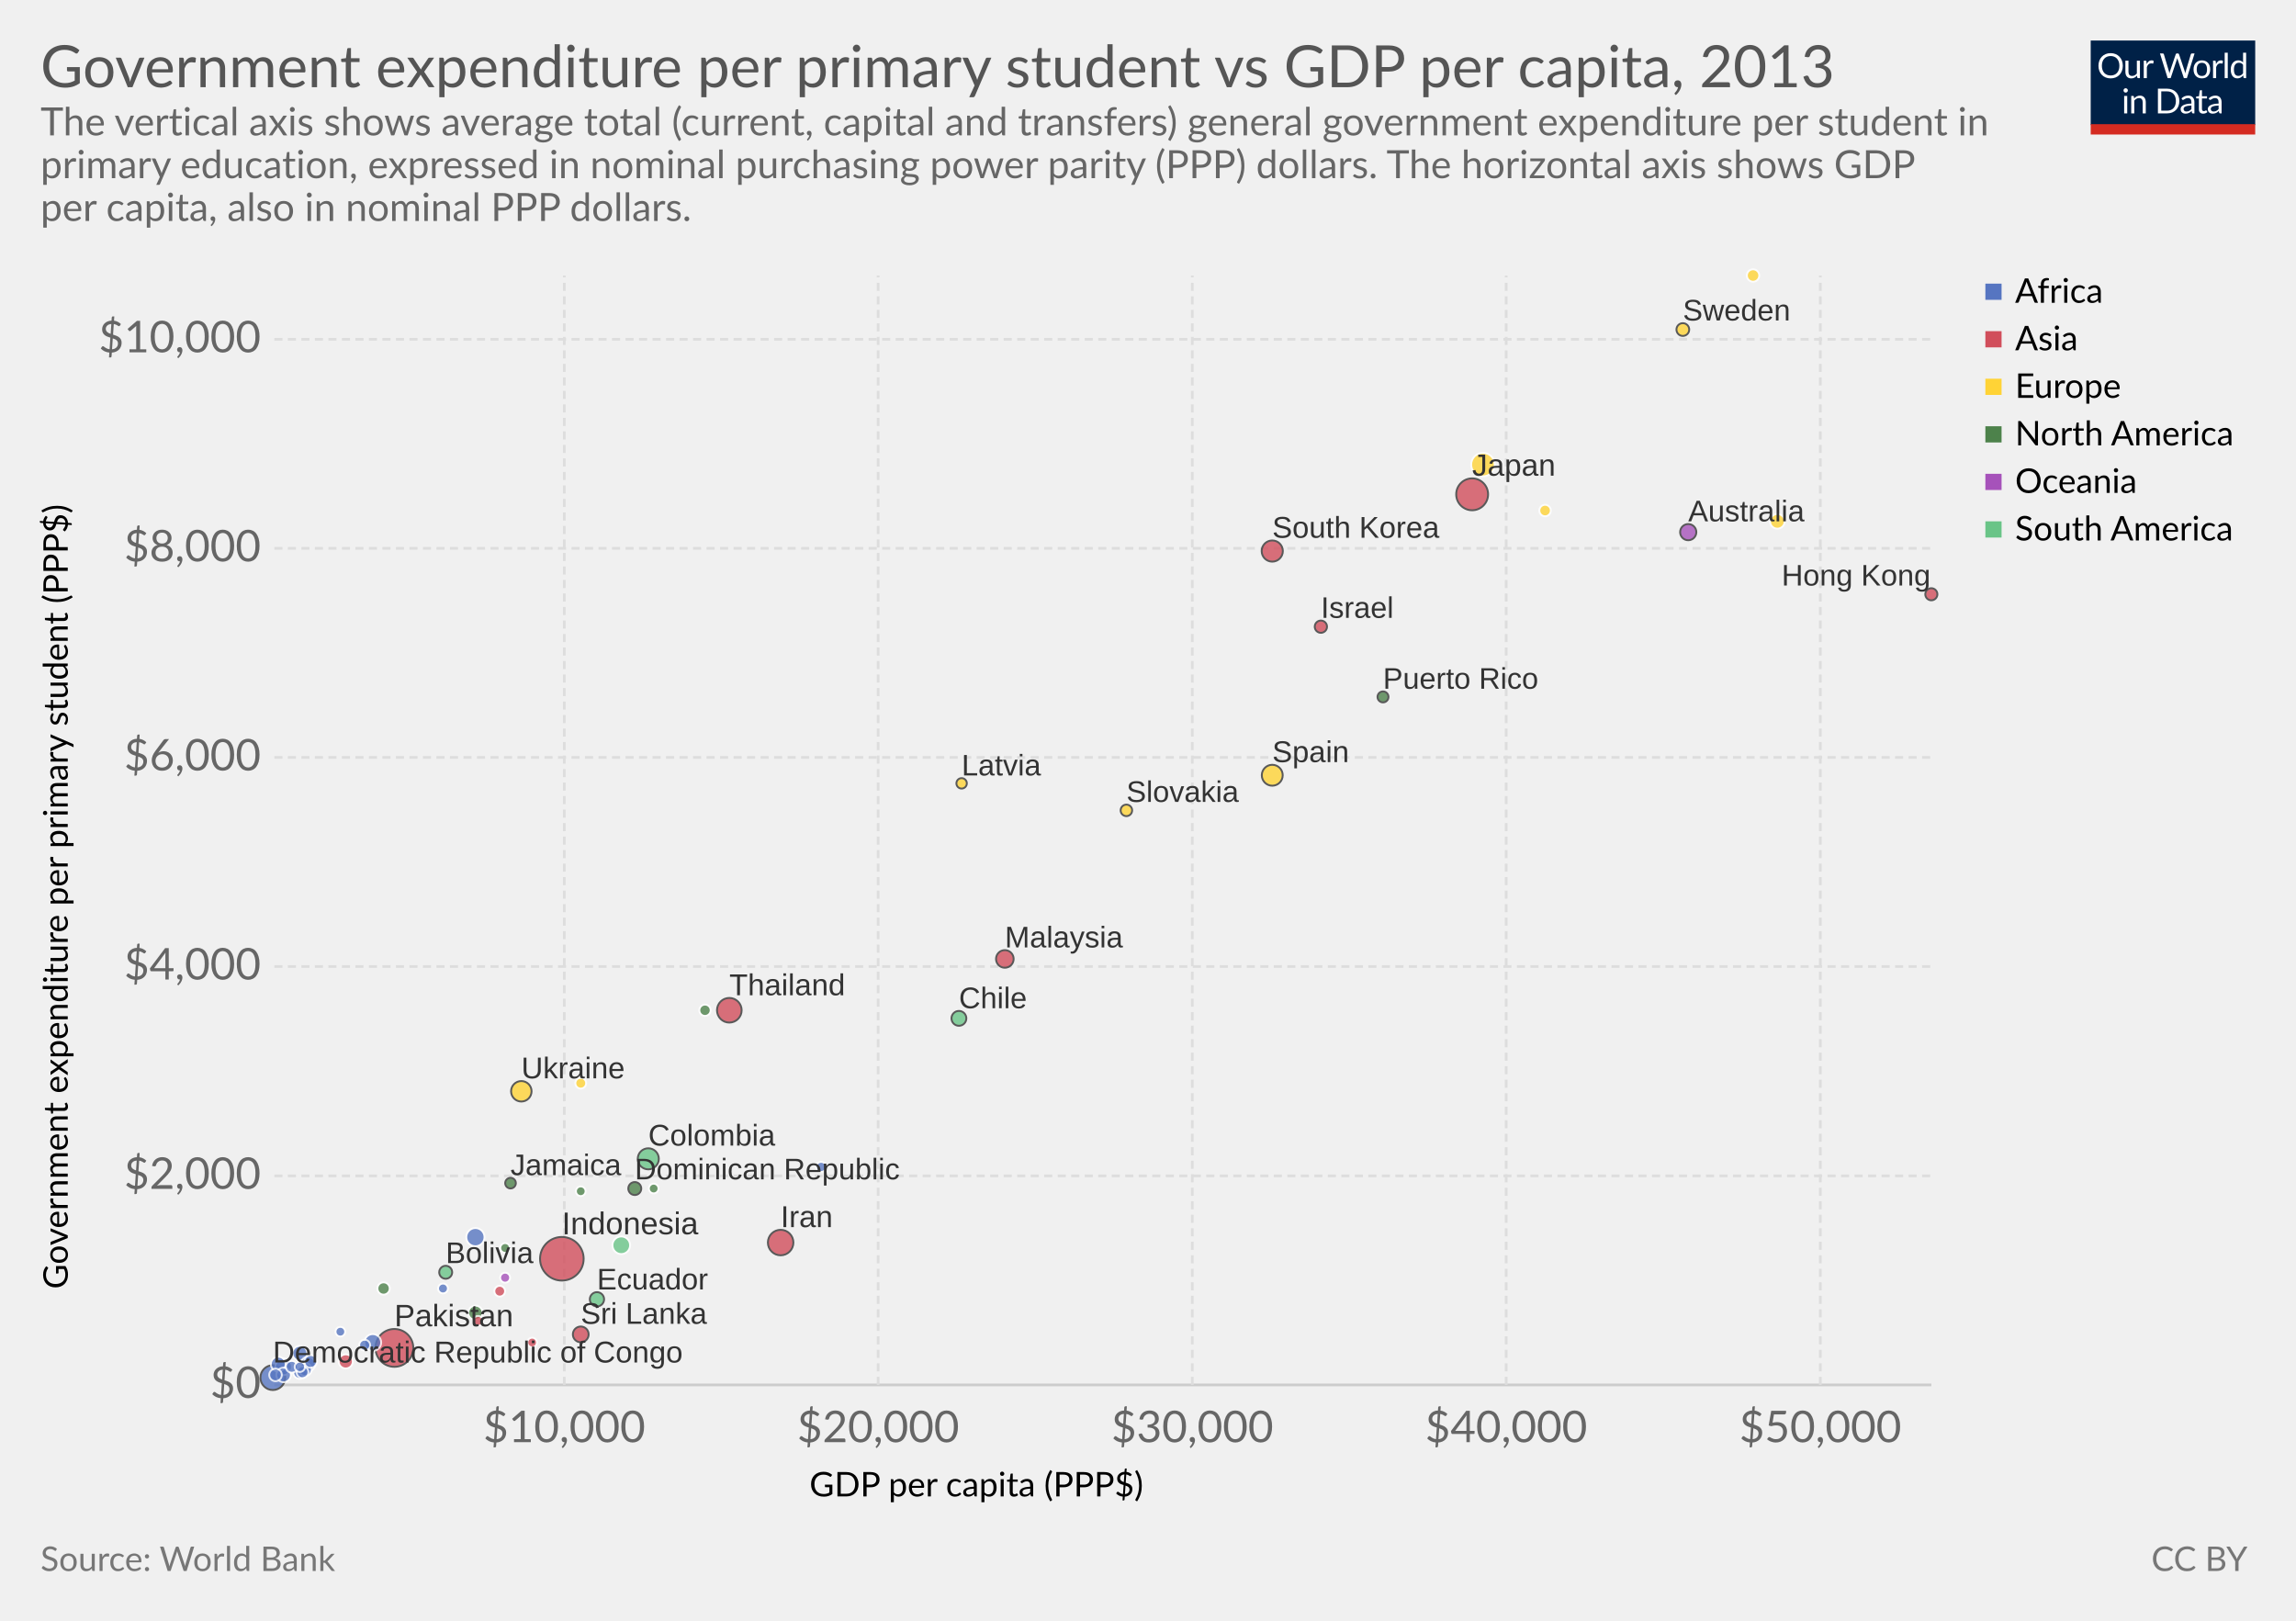
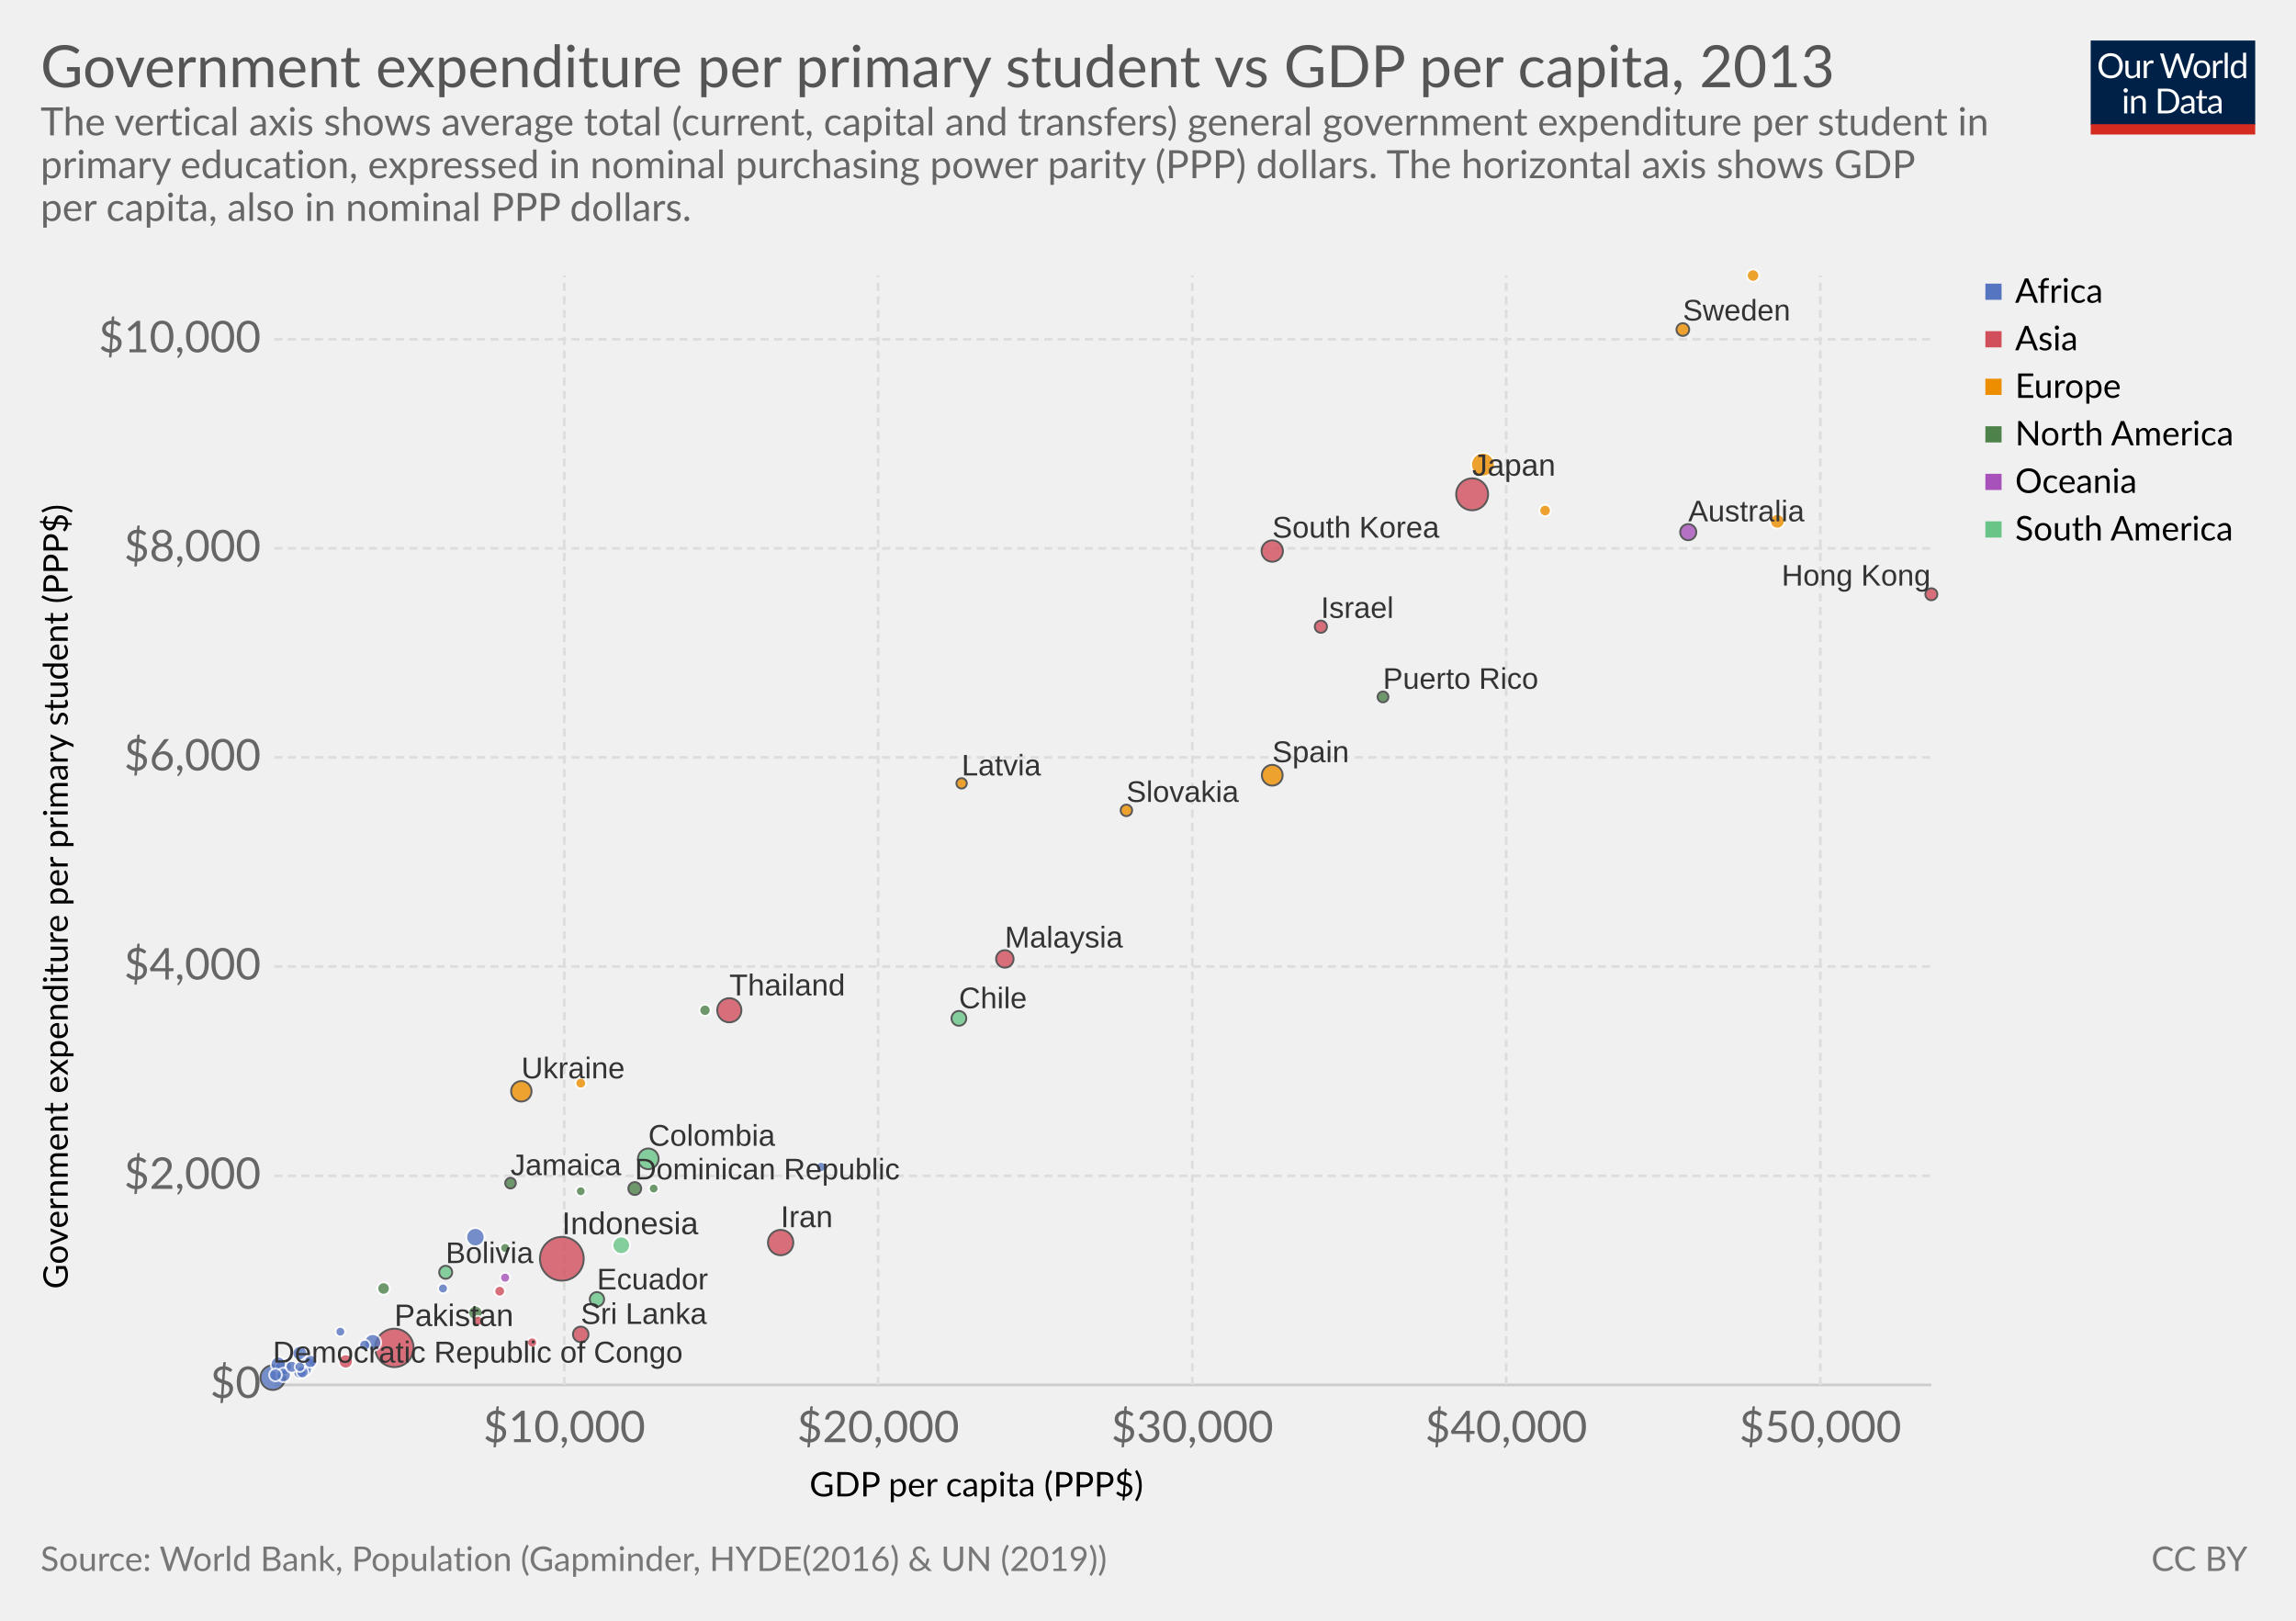
<svg xmlns="http://www.w3.org/2000/svg" version="1.1" style="font-family:Lato, 'Helvetica Neue', Helvetica, Arial, sans-serif;font-size:18px;background-color:white;text-rendering:optimizeLegibility;-webkit-font-smoothing:antialiased" width="850" height="600">
  <g class="HeaderView">
    <g transform="translate(774, 15) scale(0.29)">
      <svg width="210" height="120" viewBox="0 0 210 120" fill="none">
        <g clip-path="url(#clip0)">
          <path d="M0 0H210V107.89H0V0Z" fill="#002147" />
          <path d="M40.979 32.248C40.979 34.609 40.605 36.78 39.857 38.76C39.109 40.725 38.053 42.419 36.689 43.842C35.325 45.265 33.682 46.372 31.761 47.164C29.854 47.941 27.742 48.33 25.425 48.33C23.107 48.33 20.995 47.941 19.089 47.164C17.182 46.372 15.547 45.265 14.183 43.842C12.819 42.419 11.763 40.725 11.015 38.76C10.267 36.78 9.893 34.609 9.893 32.248C9.893 29.887 10.267 27.723 11.015 25.758C11.763 23.778 12.819 22.077 14.183 20.654C15.547 19.217 17.182 18.102 19.089 17.31C20.995 16.518 23.107 16.122 25.425 16.122C27.742 16.122 29.854 16.518 31.761 17.31C33.682 18.102 35.325 19.217 36.689 20.654C38.053 22.077 39.109 23.778 39.857 25.758C40.605 27.723 40.979 29.887 40.979 32.248ZM36.601 32.248C36.601 30.312 36.337 28.574 35.809 27.034C35.281 25.494 34.533 24.196 33.565 23.14C32.597 22.069 31.423 21.248 30.045 20.676C28.666 20.104 27.126 19.818 25.425 19.818C23.738 19.818 22.205 20.104 20.827 20.676C19.448 21.248 18.267 22.069 17.285 23.14C16.317 24.196 15.569 25.494 15.041 27.034C14.513 28.574 14.249 30.312 14.249 32.248C14.249 34.184 14.513 35.922 15.041 37.462C15.569 38.987 16.317 40.285 17.285 41.356C18.267 42.412 19.448 43.226 20.827 43.798C22.205 44.355 23.738 44.634 25.425 44.634C27.126 44.634 28.666 44.355 30.045 43.798C31.423 43.226 32.597 42.412 33.565 41.356C34.533 40.285 35.281 38.987 35.809 37.462C36.337 35.922 36.601 34.184 36.601 32.248ZM62.823 25.714V48H60.491C59.934 48 59.582 47.729 59.435 47.186L59.127 44.788C58.159 45.859 57.074 46.724 55.871 47.384C54.669 48.029 53.29 48.352 51.735 48.352C50.518 48.352 49.44 48.154 48.501 47.758C47.577 47.347 46.8 46.775 46.169 46.042C45.539 45.309 45.062 44.421 44.739 43.38C44.431 42.339 44.277 41.187 44.277 39.926V25.714H48.193V39.926C48.193 41.613 48.575 42.918 49.337 43.842C50.115 44.766 51.295 45.228 52.879 45.228C54.038 45.228 55.116 44.957 56.113 44.414C57.125 43.857 58.057 43.094 58.907 42.126V25.714H62.823ZM71.43 30.18C72.135 28.655 73 27.467 74.027 26.616C75.053 25.751 76.307 25.318 77.789 25.318C78.258 25.318 78.705 25.369 79.131 25.472C79.571 25.575 79.959 25.736 80.297 25.956L80.011 28.882C79.923 29.249 79.703 29.432 79.351 29.432C79.145 29.432 78.845 29.388 78.449 29.3C78.053 29.212 77.605 29.168 77.107 29.168C76.403 29.168 75.772 29.271 75.215 29.476C74.672 29.681 74.181 29.989 73.741 30.4C73.315 30.796 72.927 31.295 72.575 31.896C72.237 32.483 71.929 33.157 71.651 33.92V48H67.713V25.714H69.957C70.382 25.714 70.675 25.795 70.837 25.956C70.998 26.117 71.108 26.396 71.167 26.792L71.43 30.18ZM132.589 16.474L122.755 48H118.927L110.941 23.954C110.867 23.719 110.794 23.47 110.721 23.206C110.662 22.942 110.596 22.663 110.523 22.37C110.449 22.663 110.376 22.942 110.303 23.206C110.23 23.47 110.156 23.719 110.083 23.954L102.053 48H98.225L88.391 16.474H91.933C92.314 16.474 92.629 16.569 92.879 16.76C93.143 16.951 93.311 17.193 93.385 17.486L99.897 39.398C99.999 39.794 100.095 40.219 100.183 40.674C100.285 41.129 100.381 41.613 100.469 42.126C100.571 41.613 100.674 41.129 100.777 40.674C100.894 40.205 101.019 39.779 101.151 39.398L108.565 17.486C108.653 17.237 108.821 17.009 109.071 16.804C109.335 16.584 109.65 16.474 110.017 16.474H111.249C111.63 16.474 111.938 16.569 112.173 16.76C112.407 16.951 112.583 17.193 112.701 17.486L120.093 39.398C120.225 39.779 120.342 40.19 120.445 40.63C120.562 41.07 120.672 41.532 120.775 42.016C120.848 41.532 120.929 41.07 121.017 40.63C121.105 40.19 121.2 39.779 121.303 39.398L127.837 17.486C127.91 17.222 128.072 16.987 128.321 16.782C128.585 16.577 128.9 16.474 129.267 16.474H132.589ZM141.94 25.362C143.568 25.362 145.034 25.633 146.34 26.176C147.645 26.719 148.76 27.489 149.684 28.486C150.608 29.483 151.312 30.693 151.796 32.116C152.294 33.524 152.544 35.101 152.544 36.846C152.544 38.606 152.294 40.19 151.796 41.598C151.312 43.006 150.608 44.209 149.684 45.206C148.76 46.203 147.645 46.973 146.34 47.516C145.034 48.044 143.568 48.308 141.94 48.308C140.297 48.308 138.816 48.044 137.496 47.516C136.19 46.973 135.076 46.203 134.152 45.206C133.228 44.209 132.516 43.006 132.018 41.598C131.534 40.19 131.292 38.606 131.292 36.846C131.292 35.101 131.534 33.524 132.018 32.116C132.516 30.693 133.228 29.483 134.152 28.486C135.076 27.489 136.19 26.719 137.496 26.176C138.816 25.633 140.297 25.362 141.94 25.362ZM141.94 45.25C144.14 45.25 145.782 44.517 146.868 43.05C147.953 41.569 148.496 39.508 148.496 36.868C148.496 34.213 147.953 32.145 146.868 30.664C145.782 29.183 144.14 28.442 141.94 28.442C140.825 28.442 139.85 28.633 139.014 29.014C138.192 29.395 137.503 29.945 136.946 30.664C136.403 31.383 135.992 32.27 135.714 33.326C135.45 34.367 135.318 35.548 135.318 36.868C135.318 39.508 135.86 41.569 136.946 43.05C138.046 44.517 139.71 45.25 141.94 45.25ZM159.908 30.18C160.612 28.655 161.478 27.467 162.504 26.616C163.531 25.751 164.785 25.318 166.266 25.318C166.736 25.318 167.183 25.369 167.608 25.472C168.048 25.575 168.437 25.736 168.774 25.956L168.488 28.882C168.4 29.249 168.18 29.432 167.828 29.432C167.623 29.432 167.322 29.388 166.926 29.3C166.53 29.212 166.083 29.168 165.584 29.168C164.88 29.168 164.25 29.271 163.692 29.476C163.15 29.681 162.658 29.989 162.218 30.4C161.793 30.796 161.404 31.295 161.052 31.896C160.715 32.483 160.407 33.157 160.128 33.92V48H156.19V25.714H158.434C158.86 25.714 159.153 25.795 159.314 25.956C159.476 26.117 159.586 26.396 159.644 26.792L159.908 30.18ZM174.946 15.594V48H171.03V15.594H174.946ZM194.496 31.016C193.763 30.033 192.971 29.351 192.12 28.97C191.269 28.574 190.316 28.376 189.26 28.376C187.192 28.376 185.601 29.117 184.486 30.598C183.371 32.079 182.814 34.191 182.814 36.934C182.814 38.386 182.939 39.633 183.188 40.674C183.437 41.701 183.804 42.551 184.288 43.226C184.772 43.886 185.366 44.37 186.07 44.678C186.774 44.986 187.573 45.14 188.468 45.14C189.759 45.14 190.881 44.847 191.834 44.26C192.802 43.673 193.689 42.845 194.496 41.774V31.016ZM198.412 15.594V48H196.08C195.523 48 195.171 47.729 195.024 47.186L194.672 44.48C193.719 45.624 192.633 46.548 191.416 47.252C190.199 47.956 188.791 48.308 187.192 48.308C185.916 48.308 184.757 48.066 183.716 47.582C182.675 47.083 181.787 46.357 181.054 45.404C180.321 44.451 179.756 43.263 179.36 41.84C178.964 40.417 178.766 38.782 178.766 36.934C178.766 35.291 178.986 33.766 179.426 32.358C179.866 30.935 180.497 29.703 181.318 28.662C182.139 27.621 183.144 26.807 184.332 26.22C185.535 25.619 186.884 25.318 188.38 25.318C189.744 25.318 190.91 25.553 191.878 26.022C192.861 26.477 193.733 27.115 194.496 27.936V15.594H198.412ZM46.614 70.714V93H42.698V70.714H46.614ZM47.45 63.718C47.45 64.099 47.369 64.459 47.208 64.796C47.061 65.119 46.856 65.412 46.592 65.676C46.343 65.925 46.042 66.123 45.69 66.27C45.352 66.417 44.993 66.49 44.612 66.49C44.23 66.49 43.871 66.417 43.534 66.27C43.211 66.123 42.925 65.925 42.676 65.676C42.426 65.412 42.228 65.119 42.082 64.796C41.935 64.459 41.862 64.099 41.862 63.718C41.862 63.337 41.935 62.977 42.082 62.64C42.228 62.288 42.426 61.987 42.676 61.738C42.925 61.474 43.211 61.269 43.534 61.122C43.871 60.975 44.23 60.902 44.612 60.902C44.993 60.902 45.352 60.975 45.69 61.122C46.042 61.269 46.343 61.474 46.592 61.738C46.856 61.987 47.061 62.288 47.208 62.64C47.369 62.977 47.45 63.337 47.45 63.718ZM55.424 73.948C55.908 73.405 56.422 72.914 56.964 72.474C57.507 72.034 58.079 71.66 58.68 71.352C59.296 71.029 59.941 70.787 60.616 70.626C61.306 70.45 62.046 70.362 62.838 70.362C64.055 70.362 65.126 70.567 66.05 70.978C66.989 71.374 67.766 71.946 68.382 72.694C69.013 73.427 69.49 74.315 69.812 75.356C70.135 76.397 70.296 77.549 70.296 78.81V93H66.358V78.81C66.358 77.123 65.969 75.818 65.192 74.894C64.43 73.955 63.264 73.486 61.694 73.486C60.535 73.486 59.45 73.765 58.438 74.322C57.441 74.879 56.517 75.635 55.666 76.588V93H51.728V70.714H54.082C54.639 70.714 54.984 70.985 55.116 71.528L55.424 73.948ZM113.129 77.248C113.129 79.609 112.755 81.758 112.007 83.694C111.259 85.63 110.203 87.287 108.839 88.666C107.475 90.045 105.832 91.115 103.911 91.878C102.004 92.626 99.892 93 97.575 93H85.805V61.474H97.575C99.892 61.474 102.004 61.855 103.911 62.618C105.832 63.366 107.475 64.437 108.839 65.83C110.203 67.209 111.259 68.866 112.007 70.802C112.755 72.738 113.129 74.887 113.129 77.248ZM108.751 77.248C108.751 75.312 108.487 73.581 107.959 72.056C107.431 70.531 106.683 69.24 105.715 68.184C104.747 67.128 103.574 66.321 102.195 65.764C100.816 65.207 99.276 64.928 97.575 64.928H90.073V89.546H97.575C99.276 89.546 100.816 89.267 102.195 88.71C103.574 88.153 104.747 87.353 105.715 86.312C106.683 85.256 107.431 83.965 107.959 82.44C108.487 80.915 108.751 79.184 108.751 77.248ZM128.553 82.968C126.749 83.027 125.209 83.173 123.933 83.408C122.672 83.628 121.638 83.921 120.831 84.288C120.039 84.655 119.46 85.087 119.093 85.586C118.741 86.085 118.565 86.642 118.565 87.258C118.565 87.845 118.661 88.351 118.851 88.776C119.042 89.201 119.299 89.553 119.621 89.832C119.959 90.096 120.347 90.294 120.787 90.426C121.242 90.543 121.726 90.602 122.239 90.602C122.929 90.602 123.559 90.536 124.131 90.404C124.703 90.257 125.239 90.052 125.737 89.788C126.251 89.524 126.735 89.209 127.189 88.842C127.659 88.475 128.113 88.057 128.553 87.588V82.968ZM115.903 73.86C117.135 72.672 118.463 71.785 119.885 71.198C121.308 70.611 122.885 70.318 124.615 70.318C125.862 70.318 126.969 70.523 127.937 70.934C128.905 71.345 129.719 71.917 130.379 72.65C131.039 73.383 131.538 74.271 131.875 75.312C132.213 76.353 132.381 77.497 132.381 78.744V93H130.643C130.262 93 129.969 92.941 129.763 92.824C129.558 92.692 129.397 92.443 129.279 92.076L128.839 89.964C128.253 90.507 127.681 90.991 127.123 91.416C126.566 91.827 125.979 92.179 125.363 92.472C124.747 92.751 124.087 92.963 123.383 93.11C122.694 93.271 121.924 93.352 121.073 93.352C120.208 93.352 119.394 93.235 118.631 93C117.869 92.751 117.201 92.384 116.629 91.9C116.072 91.416 115.625 90.807 115.287 90.074C114.965 89.326 114.803 88.446 114.803 87.434C114.803 86.554 115.045 85.711 115.529 84.904C116.013 84.083 116.798 83.357 117.883 82.726C118.969 82.095 120.384 81.582 122.129 81.186C123.875 80.775 126.016 80.541 128.553 80.482V78.744C128.553 77.013 128.179 75.708 127.431 74.828C126.683 73.933 125.591 73.486 124.153 73.486C123.185 73.486 122.371 73.611 121.711 73.86C121.066 74.095 120.501 74.366 120.017 74.674C119.548 74.967 119.137 75.239 118.785 75.488C118.448 75.723 118.111 75.84 117.773 75.84C117.509 75.84 117.282 75.774 117.091 75.642C116.901 75.495 116.739 75.319 116.607 75.114L115.903 73.86ZM143.568 93.352C141.808 93.352 140.451 92.861 139.498 91.878C138.559 90.895 138.09 89.48 138.09 87.632V73.992H135.406C135.171 73.992 134.973 73.926 134.812 73.794C134.65 73.647 134.57 73.427 134.57 73.134V71.572L138.222 71.11L139.124 64.224C139.168 64.004 139.263 63.828 139.41 63.696C139.571 63.549 139.776 63.476 140.026 63.476H142.006V71.154H148.452V73.992H142.006V87.368C142.006 88.307 142.233 89.003 142.688 89.458C143.142 89.913 143.729 90.14 144.448 90.14C144.858 90.14 145.21 90.089 145.504 89.986C145.812 89.869 146.076 89.744 146.296 89.612C146.516 89.48 146.699 89.363 146.846 89.26C147.007 89.143 147.146 89.084 147.264 89.084C147.469 89.084 147.652 89.209 147.814 89.458L148.958 91.328C148.283 91.959 147.469 92.457 146.516 92.824C145.562 93.176 144.58 93.352 143.568 93.352ZM163.253 82.968C161.449 83.027 159.909 83.173 158.633 83.408C157.372 83.628 156.338 83.921 155.531 84.288C154.739 84.655 154.16 85.087 153.793 85.586C153.441 86.085 153.265 86.642 153.265 87.258C153.265 87.845 153.36 88.351 153.551 88.776C153.742 89.201 153.998 89.553 154.321 89.832C154.658 90.096 155.047 90.294 155.487 90.426C155.942 90.543 156.426 90.602 156.939 90.602C157.628 90.602 158.259 90.536 158.831 90.404C159.403 90.257 159.938 90.052 160.437 89.788C160.95 89.524 161.434 89.209 161.889 88.842C162.358 88.475 162.813 88.057 163.253 87.588V82.968ZM150.603 73.86C151.835 72.672 153.162 71.785 154.585 71.198C156.008 70.611 157.584 70.318 159.315 70.318C160.562 70.318 161.669 70.523 162.637 70.934C163.605 71.345 164.419 71.917 165.079 72.65C165.739 73.383 166.238 74.271 166.575 75.312C166.912 76.353 167.081 77.497 167.081 78.744V93H165.343C164.962 93 164.668 92.941 164.463 92.824C164.258 92.692 164.096 92.443 163.979 92.076L163.539 89.964C162.952 90.507 162.38 90.991 161.823 91.416C161.266 91.827 160.679 92.179 160.063 92.472C159.447 92.751 158.787 92.963 158.083 93.11C157.394 93.271 156.624 93.352 155.773 93.352C154.908 93.352 154.094 93.235 153.331 93C152.568 92.751 151.901 92.384 151.329 91.9C150.772 91.416 150.324 90.807 149.987 90.074C149.664 89.326 149.503 88.446 149.503 87.434C149.503 86.554 149.745 85.711 150.229 84.904C150.713 84.083 151.498 83.357 152.583 82.726C153.668 82.095 155.084 81.582 156.829 81.186C158.574 80.775 160.716 80.541 163.253 80.482V78.744C163.253 77.013 162.879 75.708 162.131 74.828C161.383 73.933 160.29 73.486 158.853 73.486C157.885 73.486 157.071 73.611 156.411 73.86C155.766 74.095 155.201 74.366 154.717 74.674C154.248 74.967 153.837 75.239 153.485 75.488C153.148 75.723 152.81 75.84 152.473 75.84C152.209 75.84 151.982 75.774 151.791 75.642C151.6 75.495 151.439 75.319 151.307 75.114L150.603 73.86Z" fill="white" />
          <rect y="106.789" width="210" height="13.211" fill="#D42B21" />
        </g>
        <defs>
          <clipPath id="clip0">
            <rect width="210" height="120" fill="white" />
          </clipPath>
        </defs>
      </svg>
    </g>
    <a href="https://ourworldindata.org/grapher/government-expenditure-per-primary-student-vs-gdp-per-capita" target="_blank">
      <text font-size="21.60" x="15.0" y="32.3" fill="#555">
        <tspan x="15" y="32.28">Government expenditure per primary student vs GDP per capita, 2013</tspan>
      </text>
    </a>
    <text font-size="14.40" x="15.0" y="50.1" fill="#666">
      <tspan x="15" y="50.12">The vertical axis shows average total (current, capital and transfers) general government expenditure per student in</tspan>
      <tspan x="15" y="65.96">primary education, expressed in nominal purchasing power parity (PPP) dollars. The horizontal axis shows GDP</tspan>
      <tspan x="15" y="81.8">per capita, also in nominal PPP dollars.</tspan>
    </text>
  </g>
  <g>
    <g class="AxisBoxView">
      <g class="HorizontalAxis">
        <text font-size="12.60" x="299.7" y="554.0">
          <tspan x="299.669" y="553.98">GDP per capita (PPP$)</tspan>
        </text>
        <text x="208.9" y="533.9" fill="#666" text-anchor="middle" font-size="16.2">$10,000</text>
        <text x="325.1" y="533.9" fill="#666" text-anchor="middle" font-size="16.2">$20,000</text>
        <text x="441.4" y="533.9" fill="#666" text-anchor="middle" font-size="16.2">$30,000</text>
        <text x="557.6" y="533.9" fill="#666" text-anchor="middle" font-size="16.2">$40,000</text>
        <text x="673.9" y="533.9" fill="#666" text-anchor="middle" font-size="16.2">$50,000</text>
      </g>
      <g class="VerticalAxis">
        <text font-size="12.60" x="-477.2" y="25.1" transform="rotate(-90)">
          <tspan x="-477.174" y="25.08">Government expenditure per primary student (PPP$)</tspan>
        </text>
        <text x="96.57" y="512.7" fill="#666" dominant-baseline="middle" text-anchor="end" font-size="16.2">$0</text>
        <text x="96.57" y="435.3" fill="#666" dominant-baseline="middle" text-anchor="end" font-size="16.2">$2,000</text>
        <text x="96.57" y="357.8" fill="#666" dominant-baseline="middle" text-anchor="end" font-size="16.2">$4,000</text>
        <text x="96.57" y="280.4" fill="#666" dominant-baseline="middle" text-anchor="end" font-size="16.2">$6,000</text>
        <text x="96.57" y="203" fill="#666" dominant-baseline="middle" text-anchor="end" font-size="16.2">$8,000</text>
        <text x="96.57" y="125.6" fill="#666" dominant-baseline="middle" text-anchor="end" font-size="16.2">$10,000</text>
      </g>
      <g class="AxisGridLines">
        <line x1="101.57" y1="512.7" x2="715.00" y2="512.7" stroke="#ccc" />
        <line x1="101.57" y1="435.3" x2="715.00" y2="435.3" stroke="#ddd" stroke-dasharray="3,2" />
        <line x1="101.57" y1="357.8" x2="715.00" y2="357.8" stroke="#ddd" stroke-dasharray="3,2" />
        <line x1="101.57" y1="280.4" x2="715.00" y2="280.4" stroke="#ddd" stroke-dasharray="3,2" />
        <line x1="101.57" y1="203" x2="715.00" y2="203" stroke="#ddd" stroke-dasharray="3,2" />
        <line x1="101.57" y1="125.6" x2="715.00" y2="125.6" stroke="#ddd" stroke-dasharray="3,2" />
      </g>
      <g class="AxisGridLines">
        <line x1="208.9" y1="512.70" x2="208.9" y2="102.00" stroke="#ddd" stroke-dasharray="3,2" />
        <line x1="325.1" y1="512.70" x2="325.1" y2="102.00" stroke="#ddd" stroke-dasharray="3,2" />
        <line x1="441.4" y1="512.70" x2="441.4" y2="102.00" stroke="#ddd" stroke-dasharray="3,2" />
        <line x1="557.6" y1="512.70" x2="557.6" y2="102.00" stroke="#ddd" stroke-dasharray="3,2" />
        <line x1="673.9" y1="512.70" x2="673.9" y2="102.00" stroke="#ddd" stroke-dasharray="3,2" />
      </g>
    </g>
-     <g class="PointsWithLabels clickable" clip-path="url(#scatterBounds-1969)" font-family="Arial, sans-serif">
+     <g class="PointsWithLabels clickable" clip-path="url(#scatterBounds-13)" font-family="Arial, sans-serif">
      <rect x="101.568" y="102" width="613.432" height="410.7" fill="rgba(255,255,255,0)" />
      <defs>
-         <clipPath id="scatterBounds-1969">
+         <clipPath id="scatterBounds-13">
          <rect x="91.568" y="92" width="633.432" height="430.7" />
        </clipPath>
      </defs>
      <g class="key-Indonesia_0">
-         <circle cx="208.00" cy="466.00" r="8.07" fill="#d14e5b" opacity="0.8" stroke="#333" stroke-width="0.7" />
+         <circle cx="208.00" cy="466.00" r="8.10" fill="#d14e5b" opacity="0.8" stroke="#333" stroke-width="0.7" />
      </g>
      <g class="key-Pakistan_0">
-         <circle cx="146.00" cy="499.00" r="7.00" fill="#d14e5b" opacity="0.8" stroke="#333" stroke-width="0.7" />
+         <circle cx="146.00" cy="499.00" r="7.11" fill="#d14e5b" opacity="0.8" stroke="#333" stroke-width="0.7" />
      </g>
      <g class="key-Japan_0">
-         <circle cx="545.00" cy="183.00" r="5.90" fill="#d14e5b" opacity="0.8" stroke="#333" stroke-width="0.7" />
+         <circle cx="545.00" cy="183.00" r="5.91" fill="#d14e5b" opacity="0.8" stroke="#333" stroke-width="0.7" />
      </g>
      <g class="key-Iran_0">
-         <circle cx="289.00" cy="460.00" r="4.72" fill="#d14e5b" opacity="0.8" stroke="#333" stroke-width="0.7" />
+         <circle cx="289.00" cy="460.00" r="4.70" fill="#d14e5b" opacity="0.8" stroke="#333" stroke-width="0.7" />
      </g>
      <g class="key-Democratic-Republic-of-Congo_0">
-         <circle cx="101.00" cy="510.00" r="4.59" fill="#5675c1" opacity="0.8" stroke="#333" stroke-width="0.7" />
+         <circle cx="101.00" cy="510.00" r="4.57" fill="#5675c1" opacity="0.8" stroke="#333" stroke-width="0.7" />
      </g>
      <g class="key-Thailand_0">
-         <circle cx="270.00" cy="374.00" r="4.56" fill="#d14e5b" opacity="0.8" stroke="#333" stroke-width="0.7" />
+         <circle cx="270.00" cy="374.00" r="4.48" fill="#d14e5b" opacity="0.8" stroke="#333" stroke-width="0.7" />
      </g>
      <g class="key-United-Kingdom_0">
-         <circle cx="549.00" cy="172.00" r="4.36" fill="#ffd336" opacity="0.8" stroke="#fff" stroke-width="0.7" />
+         <circle cx="549.00" cy="172.00" r="4.39" fill="#ec8e00" opacity="0.8" stroke="#fff" stroke-width="0.7" />
      </g>
      <g class="key-South-Korea_0">
-         <circle cx="471.00" cy="204.00" r="3.92" fill="#d14e5b" opacity="0.8" stroke="#333" stroke-width="0.7" />
+         <circle cx="471.00" cy="204.00" r="3.96" fill="#d14e5b" opacity="0.8" stroke="#333" stroke-width="0.7" />
+       </g>
+       <g class="key-Spain_0">
+         <circle cx="471.00" cy="287.00" r="3.85" fill="#ec8e00" opacity="0.8" stroke="#333" stroke-width="0.7" />
      </g>
      <g class="key-Colombia_0">
-         <circle cx="240.00" cy="429.00" r="3.90" fill="#69c487" opacity="0.8" stroke="#333" stroke-width="0.7" />
-       </g>
-       <g class="key-Spain_0">
-         <circle cx="471.00" cy="287.00" r="3.87" fill="#ffd336" opacity="0.8" stroke="#333" stroke-width="0.7" />
+         <circle cx="240.00" cy="429.00" r="3.83" fill="#69c487" opacity="0.8" stroke="#333" stroke-width="0.7" />
      </g>
      <g class="key-Ukraine_0">
-         <circle cx="193.00" cy="404.00" r="3.79" fill="#ffd336" opacity="0.8" stroke="#333" stroke-width="0.7" />
+         <circle cx="193.00" cy="404.00" r="3.79" fill="#ec8e00" opacity="0.8" stroke="#333" stroke-width="0.7" />
      </g>
      <g class="key-Morocco_0">
-         <circle cx="176.00" cy="458.00" r="3.38" fill="#5675c1" opacity="0.8" stroke="#fff" stroke-width="0.7" />
+         <circle cx="176.00" cy="458.00" r="3.40" fill="#5675c1" opacity="0.8" stroke="#fff" stroke-width="0.7" />
      </g>
      <g class="key-Peru_0">
-         <circle cx="230.00" cy="461.00" r="3.27" fill="#69c487" opacity="0.8" stroke="#fff" stroke-width="0.7" />
+         <circle cx="230.00" cy="461.00" r="3.25" fill="#69c487" opacity="0.8" stroke="#fff" stroke-width="0.7" />
      </g>
      <g class="key-Malaysia_0">
-         <circle cx="372.00" cy="355.00" r="3.26" fill="#d14e5b" opacity="0.8" stroke="#333" stroke-width="0.7" />
+         <circle cx="372.00" cy="355.00" r="3.24" fill="#d14e5b" opacity="0.8" stroke="#333" stroke-width="0.7" />
      </g>
      <g class="key-Ghana_0">
-         <circle cx="138.00" cy="497.00" r="3.12" fill="#5675c1" opacity="0.8" stroke="#fff" stroke-width="0.7" />
+         <circle cx="138.00" cy="497.00" r="3.13" fill="#5675c1" opacity="0.8" stroke="#fff" stroke-width="0.7" />
      </g>
      <g class="key-Mozambique_0">
-         <circle cx="105.00" cy="506.00" r="3.07" fill="#5675c1" opacity="0.8" stroke="#fff" stroke-width="0.7" />
+         <circle cx="105.00" cy="506.00" r="3.08" fill="#5675c1" opacity="0.8" stroke="#fff" stroke-width="0.7" />
      </g>
      <g class="key-Australia_0">
-         <circle cx="625.00" cy="197.00" r="3.00" fill="#a652ba" opacity="0.8" stroke="#333" stroke-width="0.7" />
+         <circle cx="625.00" cy="197.00" r="2.99" fill="#a652ba" opacity="0.8" stroke="#333" stroke-width="0.7" />
      </g>
      <g class="key-Sri-Lanka_0">
-         <circle cx="215.00" cy="494.00" r="2.92" fill="#d14e5b" opacity="0.8" stroke="#333" stroke-width="0.7" />
+         <circle cx="215.00" cy="494.00" r="2.88" fill="#d14e5b" opacity="0.8" stroke="#333" stroke-width="0.7" />
+       </g>
+       <g class="key-Niger_0">
+         <circle cx="103.00" cy="505.00" r="2.79" fill="#5675c1" opacity="0.8" stroke="#fff" stroke-width="0.7" />
+       </g>
+       <g class="key-Chile_0">
+         <circle cx="355.00" cy="377.00" r="2.74" fill="#69c487" opacity="0.8" stroke="#333" stroke-width="0.7" />
      </g>
      <g class="key-Burkina-Faso_0">
-         <circle cx="111.00" cy="501.00" r="2.77" fill="#5675c1" opacity="0.8" stroke="#fff" stroke-width="0.7" />
-       </g>
-       <g class="key-Chile_0">
-         <circle cx="355.00" cy="377.00" r="2.75" fill="#69c487" opacity="0.8" stroke="#333" stroke-width="0.7" />
-       </g>
-       <g class="key-Niger_0">
-         <circle cx="103.00" cy="505.00" r="2.74" fill="#5675c1" opacity="0.8" stroke="#fff" stroke-width="0.7" />
+         <circle cx="111.00" cy="501.00" r="2.72" fill="#5675c1" opacity="0.8" stroke="#fff" stroke-width="0.7" />
+       </g>
+       <g class="key-Netherlands_0">
+         <circle cx="658.00" cy="193.00" r="2.71" fill="#ec8e00" opacity="0.8" stroke="#fff" stroke-width="0.7" />
      </g>
      <g class="key-Mali_0">
-         <circle cx="114.00" cy="505.00" r="2.72" fill="#5675c1" opacity="0.8" stroke="#fff" stroke-width="0.7" />
-       </g>
-       <g class="key-Netherlands_0">
-         <circle cx="658.00" cy="193.00" r="2.72" fill="#ffd336" opacity="0.8" stroke="#fff" stroke-width="0.7" />
+         <circle cx="114.00" cy="505.00" r="2.69" fill="#5675c1" opacity="0.8" stroke="#fff" stroke-width="0.7" />
      </g>
      <g class="key-Malawi_0">
-         <circle cx="105.00" cy="509.00" r="2.70" fill="#5675c1" opacity="0.8" stroke="#fff" stroke-width="0.7" />
+         <circle cx="105.00" cy="509.00" r="2.66" fill="#5675c1" opacity="0.8" stroke="#fff" stroke-width="0.7" />
+       </g>
+       <g class="key-Ecuador_0">
+         <circle cx="221.00" cy="481.00" r="2.66" fill="#69c487" opacity="0.8" stroke="#333" stroke-width="0.7" />
      </g>
      <g class="key-Guatemala_0">
-         <circle cx="176.00" cy="486.00" r="2.66" fill="#4d824b" opacity="0.8" stroke="#fff" stroke-width="0.7" />
-       </g>
-       <g class="key-Ecuador_0">
-         <circle cx="221.00" cy="481.00" r="2.64" fill="#69c487" opacity="0.8" stroke="#333" stroke-width="0.7" />
+         <circle cx="176.00" cy="486.00" r="2.65" fill="#4d824b" opacity="0.8" stroke="#fff" stroke-width="0.7" />
      </g>
      <g class="key-Cambodia_0">
-         <circle cx="128.00" cy="504.00" r="2.62" fill="#d14e5b" opacity="0.8" stroke="#fff" stroke-width="0.7" />
-       </g>
-       <g class="key-Rwanda_0">
-         <circle cx="111.00" cy="508.00" r="2.47" fill="#5675c1" opacity="0.8" stroke="#fff" stroke-width="0.7" />
+         <circle cx="128.00" cy="504.00" r="2.63" fill="#d14e5b" opacity="0.8" stroke="#fff" stroke-width="0.7" />
      </g>
      <g class="key-Guinea_0">
        <circle cx="113.00" cy="507.00" r="2.42" fill="#5675c1" opacity="0.8" stroke="#fff" stroke-width="0.7" />
      </g>
+       <g class="key-Rwanda_0">
+         <circle cx="111.00" cy="508.00" r="2.42" fill="#5675c1" opacity="0.8" stroke="#fff" stroke-width="0.7" />
+       </g>
      <g class="key-Bolivia_0">
-         <circle cx="165.00" cy="471.00" r="2.40" fill="#69c487" opacity="0.8" stroke="#333" stroke-width="0.7" />
+         <circle cx="165.00" cy="471.00" r="2.41" fill="#69c487" opacity="0.8" stroke="#333" stroke-width="0.7" />
      </g>
      <g class="key-Dominican-Republic_0">
-         <circle cx="235.00" cy="440.00" r="2.40" fill="#4d824b" opacity="0.8" stroke="#333" stroke-width="0.7" />
+         <circle cx="235.00" cy="440.00" r="2.38" fill="#4d824b" opacity="0.8" stroke="#333" stroke-width="0.7" />
      </g>
      <g class="key-Benin_0">
-         <circle cx="115.00" cy="504.00" r="2.36" fill="#5675c1" opacity="0.8" stroke="#fff" stroke-width="0.7" />
+         <circle cx="115.00" cy="504.00" r="2.38" fill="#5675c1" opacity="0.8" stroke="#fff" stroke-width="0.7" />
      </g>
      <g class="key-Sweden_0">
-         <circle cx="623.00" cy="122.00" r="2.36" fill="#ffd336" opacity="0.8" stroke="#333" stroke-width="0.7" />
+         <circle cx="623.00" cy="122.00" r="2.36" fill="#ec8e00" opacity="0.8" stroke="#333" stroke-width="0.7" />
      </g>
      <g class="key-Burundi_0">
-         <circle cx="102.00" cy="509.00" r="2.33" fill="#5675c1" opacity="0.8" stroke="#fff" stroke-width="0.7" />
+         <circle cx="102.00" cy="509.00" r="2.35" fill="#5675c1" opacity="0.8" stroke="#fff" stroke-width="0.7" />
+       </g>
+       <g class="key-Honduras_0">
+         <circle cx="142.00" cy="477.00" r="2.31" fill="#4d824b" opacity="0.8" stroke="#fff" stroke-width="0.7" />
      </g>
      <g class="key-Austria_0">
-         <circle cx="649.00" cy="102.00" r="2.30" fill="#ffd336" opacity="0.8" stroke="#fff" stroke-width="0.7" />
-       </g>
-       <g class="key-Honduras_0">
-         <circle cx="142.00" cy="477.00" r="2.28" fill="#4d824b" opacity="0.8" stroke="#fff" stroke-width="0.7" />
+         <circle cx="649.00" cy="102.00" r="2.30" fill="#ec8e00" opacity="0.8" stroke="#fff" stroke-width="0.7" />
      </g>
      <g class="key-Israel_0">
-         <circle cx="489.00" cy="232.00" r="2.27" fill="#d14e5b" opacity="0.8" stroke="#333" stroke-width="0.7" />
+         <circle cx="489.00" cy="232.00" r="2.26" fill="#d14e5b" opacity="0.8" stroke="#333" stroke-width="0.7" />
      </g>
      <g class="key-Hong-Kong_0">
-         <circle cx="715.00" cy="220.00" r="2.24" fill="#d14e5b" opacity="0.8" stroke="#333" stroke-width="0.7" />
+         <circle cx="715.00" cy="220.00" r="2.22" fill="#d14e5b" opacity="0.8" stroke="#333" stroke-width="0.7" />
      </g>
      <g class="key-Togo_0">
-         <circle cx="108.00" cy="506.00" r="2.19" fill="#5675c1" opacity="0.8" stroke="#fff" stroke-width="0.7" />
+         <circle cx="108.00" cy="506.00" r="2.21" fill="#5675c1" opacity="0.8" stroke="#fff" stroke-width="0.7" />
      </g>
      <g class="key-Sierra-Leone_0">
-         <circle cx="112.00" cy="508.00" r="2.18" fill="#5675c1" opacity="0.8" stroke="#fff" stroke-width="0.7" />
+         <circle cx="112.00" cy="508.00" r="2.21" fill="#5675c1" opacity="0.8" stroke="#fff" stroke-width="0.7" />
+       </g>
+       <g class="key-Finland_0">
+         <circle cx="572.00" cy="189.00" r="2.13" fill="#ec8e00" opacity="0.8" stroke="#fff" stroke-width="0.7" />
      </g>
      <g class="key-Slovakia_0">
-         <circle cx="417.00" cy="300.00" r="2.13" fill="#ffd336" opacity="0.8" stroke="#333" stroke-width="0.7" />
-       </g>
-       <g class="key-Finland_0">
-         <circle cx="572.00" cy="189.00" r="2.13" fill="#ffd336" opacity="0.8" stroke="#fff" stroke-width="0.7" />
+         <circle cx="417.00" cy="300.00" r="2.13" fill="#ec8e00" opacity="0.8" stroke="#333" stroke-width="0.7" />
      </g>
      <g class="key-Costa-Rica_0">
-         <circle cx="261.00" cy="374.00" r="2.10" fill="#4d824b" opacity="0.8" stroke="#fff" stroke-width="0.7" />
-       </g>
-       <g class="key-Puerto-Rico_0">
-         <circle cx="512.00" cy="258.00" r="2.03" fill="#4d824b" opacity="0.8" stroke="#333" stroke-width="0.7" />
+         <circle cx="261.00" cy="374.00" r="2.09" fill="#4d824b" opacity="0.8" stroke="#fff" stroke-width="0.7" />
      </g>
      <g class="key-Mauritania_0">
        <circle cx="135.00" cy="498.00" r="2.03" fill="#5675c1" opacity="0.8" stroke="#fff" stroke-width="0.7" />
      </g>
+       <g class="key-Puerto-Rico_0">
+         <circle cx="512.00" cy="258.00" r="2.01" fill="#4d824b" opacity="0.8" stroke="#333" stroke-width="0.7" />
+       </g>
      <g class="key-Albania_0">
-         <circle cx="215.00" cy="401.00" r="2.00" fill="#ffd336" opacity="0.8" stroke="#fff" stroke-width="0.7" />
+         <circle cx="215.00" cy="401.00" r="1.97" fill="#ec8e00" opacity="0.8" stroke="#fff" stroke-width="0.7" />
      </g>
      <g class="key-Armenia_0">
-         <circle cx="185.00" cy="478.00" r="1.99" fill="#d14e5b" opacity="0.8" stroke="#fff" stroke-width="0.7" />
+         <circle cx="185.00" cy="478.00" r="1.97" fill="#d14e5b" opacity="0.8" stroke="#fff" stroke-width="0.7" />
      </g>
      <g class="key-Jamaica_0">
        <circle cx="189.00" cy="438.00" r="1.97" fill="#4d824b" opacity="0.8" stroke="#333" stroke-width="0.7" />
      </g>
      <g class="key-Latvia_0">
-         <circle cx="356.00" cy="290.00" r="1.93" fill="#ffd336" opacity="0.8" stroke="#333" stroke-width="0.7" />
+         <circle cx="356.00" cy="290.00" r="1.92" fill="#ec8e00" opacity="0.8" stroke="#333" stroke-width="0.7" />
      </g>
      <g class="key-Gambia_0">
        <circle cx="111.00" cy="506.00" r="1.91" fill="#5675c1" opacity="0.8" stroke="#fff" stroke-width="0.7" />
      </g>
      <g class="key-Mauritius_0">
        <circle cx="304.00" cy="432.00" r="1.87" fill="#5675c1" opacity="0.8" stroke="#fff" stroke-width="0.7" />
      </g>
+       <g class="key-Timor_0">
+         <circle cx="197.00" cy="497.00" r="1.86" fill="#d14e5b" opacity="0.8" stroke="#fff" stroke-width="0.7" />
+       </g>
      <g class="key-Fiji_0">
        <circle cx="187.00" cy="473.00" r="1.84" fill="#a652ba" opacity="0.8" stroke="#fff" stroke-width="0.7" />
      </g>
      <g class="key-Bhutan_0">
        <circle cx="177.00" cy="489.00" r="1.83" fill="#d14e5b" opacity="0.8" stroke="#fff" stroke-width="0.7" />
      </g>
      <g class="key-Cape-Verde_0">
        <circle cx="164.00" cy="477.00" r="1.82" fill="#5675c1" opacity="0.8" stroke="#fff" stroke-width="0.7" />
      </g>
      <g class="key-Belize_0">
-         <circle cx="187.00" cy="462.00" r="1.80" fill="#4d824b" opacity="0.8" stroke="#fff" stroke-width="0.7" />
+         <circle cx="187.00" cy="462.00" r="1.81" fill="#4d824b" opacity="0.8" stroke="#fff" stroke-width="0.7" />
+       </g>
+       <g class="key-Sao-Tome-and-Principe_0">
+         <circle cx="126.00" cy="493.00" r="1.80" fill="#5675c1" opacity="0.8" stroke="#fff" stroke-width="0.7" />
      </g>
      <g class="key-Saint-Lucia_0">
        <circle cx="242.00" cy="440.00" r="1.79" fill="#4d824b" opacity="0.8" stroke="#fff" stroke-width="0.7" />
      </g>
-       <g class="key-Sao-Tome-and-Principe_0">
-         <circle cx="126.00" cy="493.00" r="1.79" fill="#5675c1" opacity="0.8" stroke="#fff" stroke-width="0.7" />
-       </g>
      <g class="key-Saint-Vincent-and-the-Grenadines_0">
        <circle cx="215.00" cy="441.00" r="1.79" fill="#4d824b" opacity="0.8" stroke="#fff" stroke-width="0.7" />
      </g>
-       <g class="key-Timor_0">
-         <circle cx="197.00" cy="497.00" r="1.78" fill="#d14e5b" opacity="0.8" stroke="#fff" stroke-width="0.7" />
-       </g>
      <g class="backgroundLabels" fill="#333">
-         <text x="208.00" y="456.93" font-size="11.65">Indonesia</text>
-         <text x="146.00" y="491.00" font-size="11.48">Pakistan</text>
-         <text x="545.00" y="176.10" font-size="11.33">Japan</text>
-         <text x="289.00" y="454.28" font-size="11.20">Iran</text>
-         <text x="101.00" y="504.41" font-size="11.19">Democratic Republic of Congo</text>
-         <text x="270.00" y="368.44" font-size="11.18">Thailand</text>
-         <text x="471.00" y="199.08" font-size="11.13">South Korea</text>
-         <text x="240.00" y="424.10" font-size="11.13">Colombia</text>
-         <text x="471.00" y="282.13" font-size="11.12">Spain</text>
+         <text x="208.00" y="456.90" font-size="11.65">Indonesia</text>
+         <text x="146.00" y="490.89" font-size="11.50">Pakistan</text>
+         <text x="545.00" y="176.09" font-size="11.33">Japan</text>
+         <text x="289.00" y="454.30" font-size="11.20">Iran</text>
+         <text x="101.00" y="504.43" font-size="11.19">Democratic Republic of Congo</text>
+         <text x="270.00" y="368.52" font-size="11.18">Thailand</text>
+         <text x="471.00" y="199.04" font-size="11.13">South Korea</text>
+         <text x="471.00" y="282.15" font-size="11.12">Spain</text>
+         <text x="240.00" y="424.17" font-size="11.12">Colombia</text>
        <text x="193.00" y="399.21" font-size="11.12">Ukraine</text>
-         <text x="372.00" y="350.74" font-size="11.08">Malaysia</text>
-         <text x="625.00" y="193.00" font-size="11.06">Australia</text>
-         <text x="215.00" y="490.08" font-size="11.06">Sri Lanka</text>
-         <text x="355.00" y="373.25" font-size="11.05">Chile</text>
-         <text x="221.00" y="477.36" font-size="11.04">Ecuador</text>
-         <text x="165.00" y="467.60" font-size="11.03">Bolivia</text>
-         <text x="235.00" y="436.60" font-size="11.03">Dominican Republic</text>
+         <text x="372.00" y="350.76" font-size="11.08">Malaysia</text>
+         <text x="625.00" y="193.01" font-size="11.06">Australia</text>
+         <text x="215.00" y="490.12" font-size="11.05">Sri Lanka</text>
+         <text x="355.00" y="373.26" font-size="11.05">Chile</text>
+         <text x="221.00" y="477.34" font-size="11.04">Ecuador</text>
+         <text x="165.00" y="467.59" font-size="11.03">Bolivia</text>
+         <text x="235.00" y="436.62" font-size="11.03">Dominican Republic</text>
        <text x="623.00" y="118.64" font-size="11.02">Sweden</text>
-         <text x="489.00" y="228.73" font-size="11.02">Israel</text>
-         <text x="659.57" y="216.76" font-size="11.02">Hong Kong</text>
+         <text x="489.00" y="228.74" font-size="11.02">Israel</text>
+         <text x="659.58" y="216.78" font-size="11.02">Hong Kong</text>
        <text x="417.00" y="296.87" font-size="11.01">Slovakia</text>
-         <text x="512.00" y="254.97" font-size="11.01">Puerto Rico</text>
+         <text x="512.00" y="254.99" font-size="11.01">Puerto Rico</text>
        <text x="189.00" y="435.03" font-size="11.01">Jamaica</text>
-         <text x="356.00" y="287.07" font-size="11.01">Latvia</text>
+         <text x="356.00" y="287.08" font-size="11.01">Latvia</text>
      </g>
    </g>
    <g class="ScatterColorLegend clickable" style="cursor:pointer">
      <g class="legendMark">
        <rect x="735" y="99.5" width="43.256" height="17.6" fill="#fff" opacity="0" />,<rect x="735" y="105" width="6" height="6" fill="#5675c1" />,<text font-size="12.60" x="746.0" y="112.1">
          <tspan x="746" y="112.08">Africa</tspan>
        </text>
      </g>
      <g class="legendMark">
        <rect x="735" y="117.1" width="35.57" height="17.6" fill="#fff" opacity="0" />,<rect x="735" y="122.6" width="6" height="6" fill="#d14e5b" />,<text font-size="12.60" x="746.0" y="129.7">
          <tspan x="746" y="129.68">Asia</tspan>
        </text>
      </g>
      <g class="legendMark">
-         <rect x="735" y="134.7" width="51.824" height="17.6" fill="#fff" opacity="0" />,<rect x="735" y="140.2" width="6" height="6" fill="#ffd336" />,<text font-size="12.60" x="746.0" y="147.3">
+         <rect x="735" y="134.7" width="51.824" height="17.6" fill="#fff" opacity="0" />,<rect x="735" y="140.2" width="6" height="6" fill="#ec8e00" />,<text font-size="12.60" x="746.0" y="147.3">
          <tspan x="746" y="147.28">Europe</tspan>
        </text>
      </g>
      <g class="legendMark">
        <rect x="735" y="152.3" width="91.64" height="17.6" fill="#fff" opacity="0" />,<rect x="735" y="157.8" width="6" height="6" fill="#4d824b" />,<text font-size="12.60" x="746.0" y="164.9">
          <tspan x="746" y="164.88">North America</tspan>
        </text>
      </g>
      <g class="legendMark">
        <rect x="735" y="169.9" width="58.124" height="17.6" fill="#fff" opacity="0" />,<rect x="735" y="175.4" width="6" height="6" fill="#a652ba" />,<text font-size="12.60" x="746.0" y="182.5">
          <tspan x="746" y="182.48">Oceania</tspan>
        </text>
      </g>
      <g class="legendMark">
        <rect x="735" y="187.5" width="93.908" height="17.6" fill="#fff" opacity="0" />,<rect x="735" y="193" width="6" height="6" fill="#69c487" />,<text font-size="12.60" x="746.0" y="200.1">
          <tspan x="746" y="200.08">South America</tspan>
        </text>
      </g>
    </g>
  </g>
  <g class="SourcesFooter" style="fill:#777">
    <g class="clickable" style="fill:#777">
      <text font-size="12.60" x="15.0" y="581.6">
-         <tspan x="15" y="581.58">Source: World Bank</tspan>
+         <tspan x="15" y="581.58">Source: World Bank, Population (Gapminder, HYDE(2016) &amp; UN (2019))</tspan>
      </text>
    </g>
    <text font-size="12.60" x="796.4" y="581.6">
      <tspan x="796.444" y="581.58">
        <a style="fill: #777;" class="cclogo" href="http://creativecommons.org/licenses/by/4.0/deed.en_US" target="_blank">CC BY</a>
      </tspan>
    </text>
  </g>
</svg>
